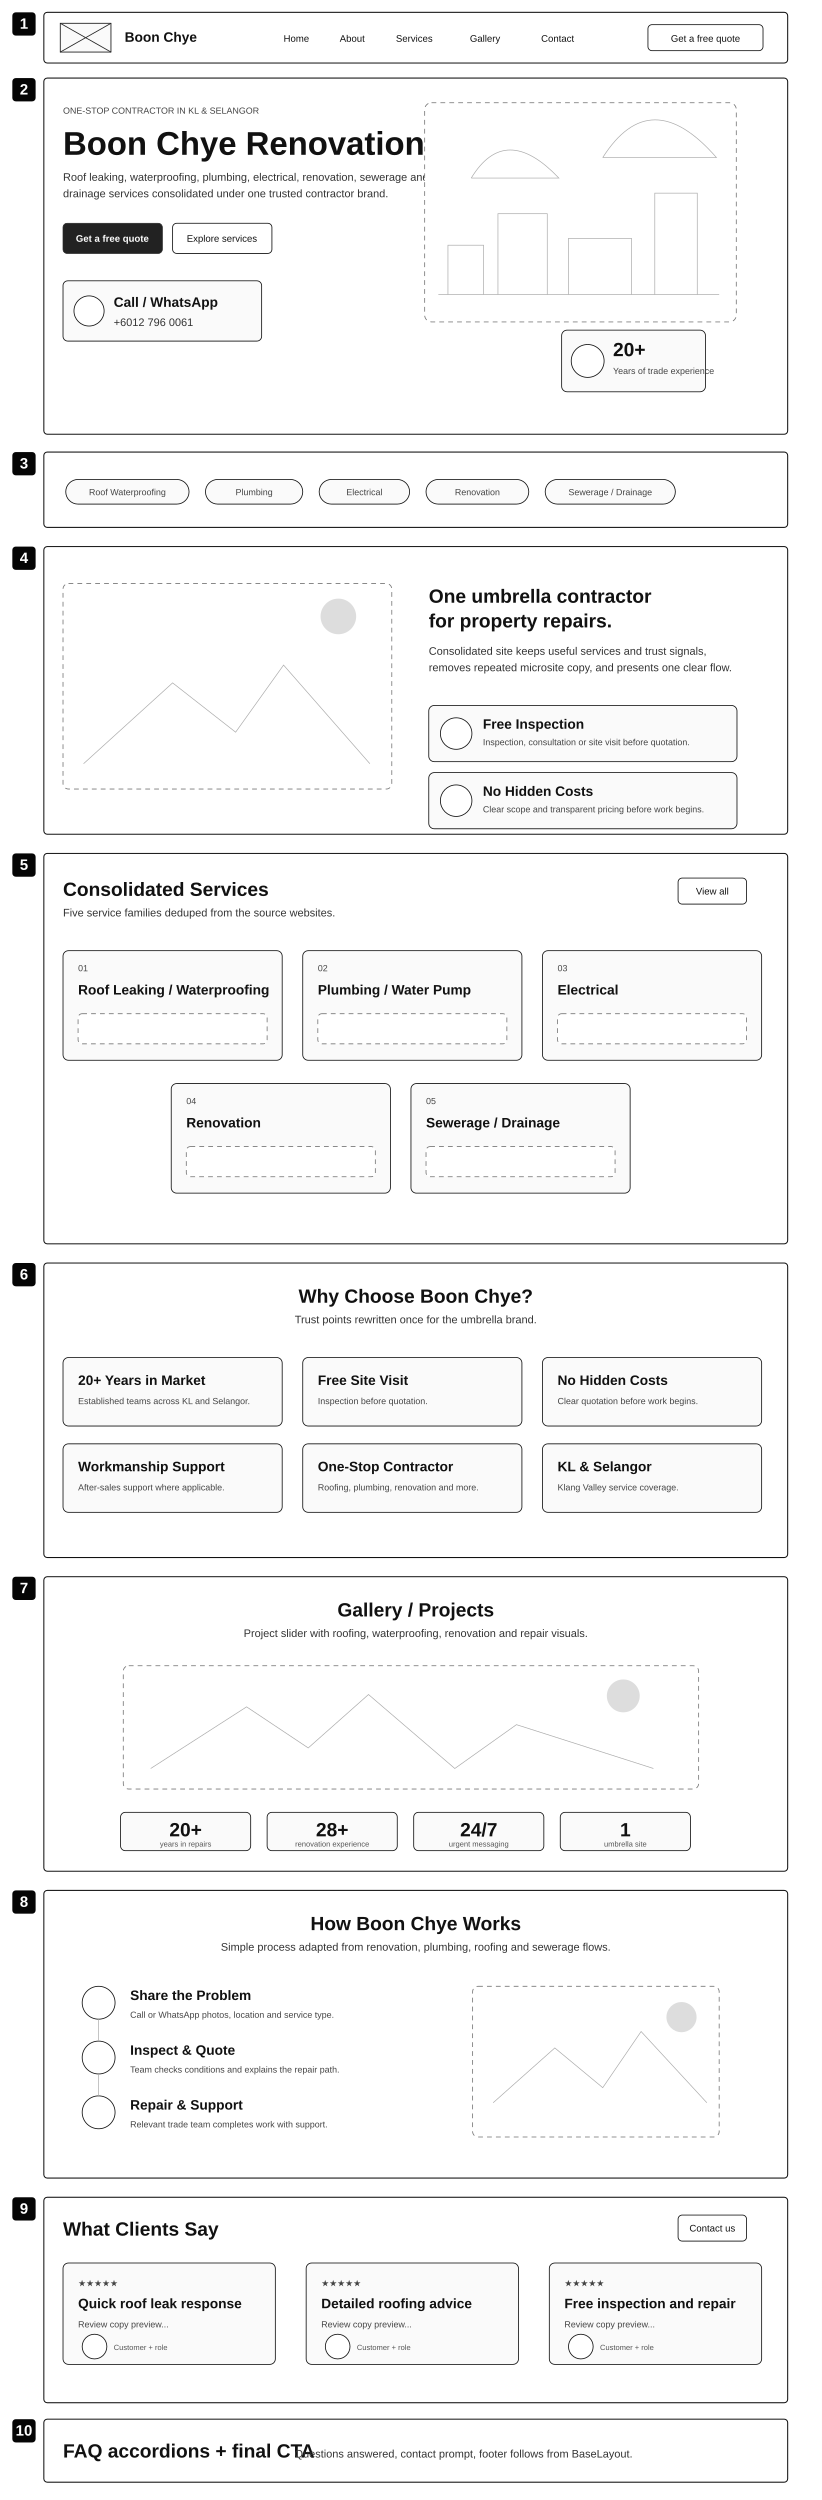
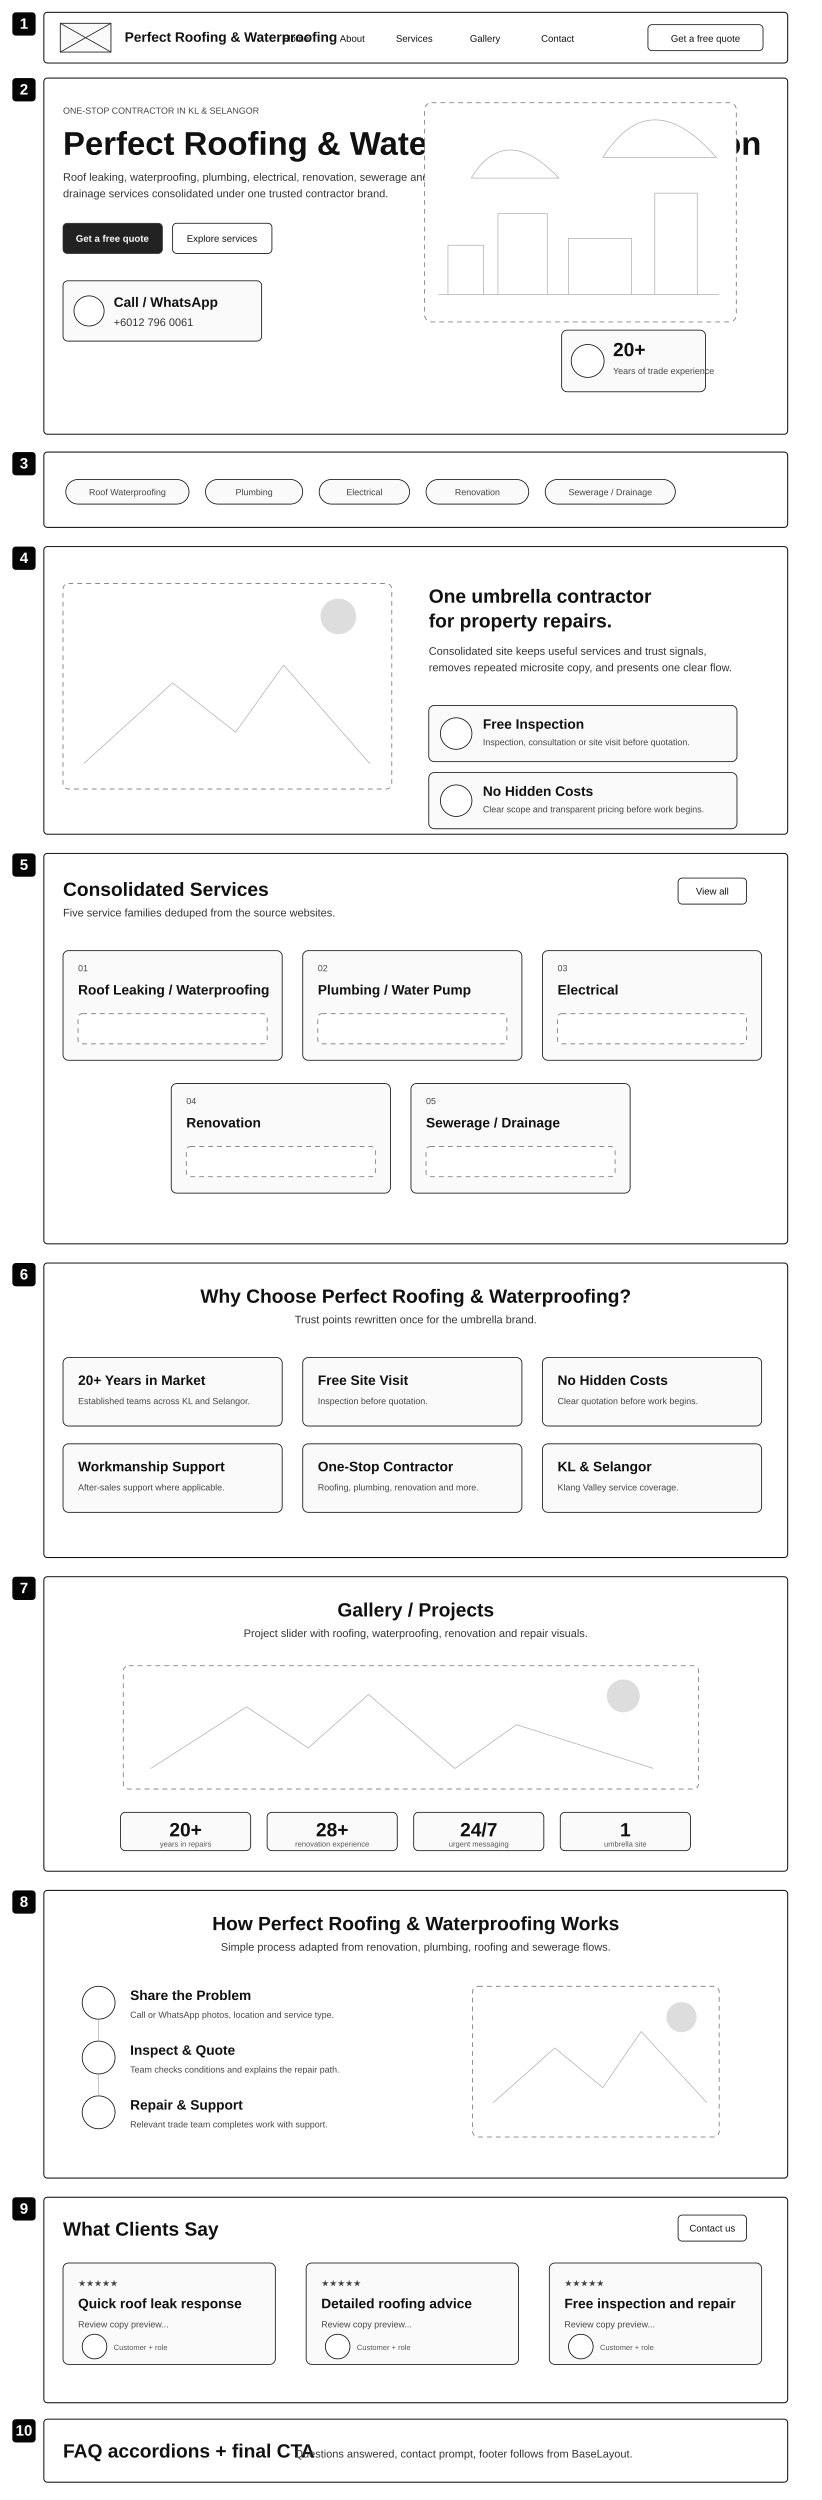
<svg xmlns="http://www.w3.org/2000/svg" width="1200" height="3650" viewBox="0 0 1200 3650">
  <defs>
    <style>
      .bg{fill:#fff}.panel{fill:#fff;stroke:#111;stroke-width:1.5}.soft{fill:#fafafa;stroke:#111;stroke-width:1.2}.dash{fill:#fff;stroke:#777;stroke-width:1.2;stroke-dasharray:7 6}.label{fill:#050505}.labelText{font-family:Arial,sans-serif;font-size:22px;font-weight:700;fill:#fff}.h1{font-family:Arial,sans-serif;font-size:48px;font-weight:800;fill:#111}.h2{font-family:Arial,sans-serif;font-size:28px;font-weight:800;fill:#111}.h3{font-family:Arial,sans-serif;font-size:20px;font-weight:800;fill:#111}.p{font-family:Arial,sans-serif;font-size:16px;fill:#333}.small{font-family:Arial,sans-serif;font-size:13px;fill:#444}.tiny{font-family:Arial,sans-serif;font-size:11px;fill:#555}.nav{font-family:Arial,sans-serif;font-size:14px;fill:#111}.btn{fill:#fff;stroke:#111;stroke-width:1.2}.btnDark{fill:#222;stroke:#222}.btnDarkText{font-family:Arial,sans-serif;font-size:14px;font-weight:700;fill:#fff}.line{stroke:#222;stroke-width:1.2;fill:none}.thin{stroke:#aaa;stroke-width:1;fill:none}.dot{fill:#ddd}.iconCircle{fill:#fff;stroke:#111;stroke-width:1.2}
    </style>
  </defs>
  <rect class="bg" width="1200" height="3650" />
  <rect class="label" x="18" y="18" width="34" height="34" rx="5" />
  <text class="labelText" x="35" y="42" text-anchor="middle">1</text>
  <rect class="panel" x="64" y="18" width="1086" height="74" rx="5" />
  <rect class="soft" x="88" y="34" width="74" height="42" />
  <path class="line" d="M88 34l74 42M162 34L88 76" />
-   <text class="h3" x="182" y="61">Boon Chye</text>
+   <text class="h3" x="182" y="61">Perfect Roofing &amp; Waterproofing</text>
  <text class="nav" x="414" y="61">Home</text>
  <text class="nav" x="496" y="61">About</text>
  <text class="nav" x="578" y="61">Services</text>
  <text class="nav" x="686" y="61">Gallery</text>
  <text class="nav" x="790" y="61">Contact</text>
  <rect class="btn" x="946" y="36" width="168" height="38" rx="6" />
  <text class="nav" x="1030" y="61" text-anchor="middle">Get a free quote</text>
  <rect class="label" x="18" y="114" width="34" height="34" rx="5" />
  <text class="labelText" x="35" y="138" text-anchor="middle">2</text>
  <rect class="panel" x="64" y="114" width="1086" height="520" rx="5" />
  <text class="small" x="92" y="166">ONE-STOP CONTRACTOR IN KL &amp; SELANGOR</text>
-   <text class="h1" x="92" y="226">Boon Chye Renovation</text>
+   <text class="h1" x="92" y="226">Perfect Roofing &amp; Waterproofing Renovation</text>
  <text class="p" x="92" y="264">Roof leaking, waterproofing, plumbing, electrical, renovation, sewerage and</text>
  <text class="p" x="92" y="288">drainage services consolidated under one trusted contractor brand.</text>
  <rect class="btnDark" x="92" y="326" width="145" height="44" rx="6" />
  <text class="btnDarkText" x="164" y="353" text-anchor="middle">Get a free quote</text>
  <rect class="btn" x="252" y="326" width="145" height="44" rx="6" />
  <text class="nav" x="324" y="353" text-anchor="middle">Explore services</text>
  <rect class="soft" x="92" y="410" width="290" height="88" rx="7" />
  <circle class="iconCircle" cx="130" cy="454" r="22" />
  <text class="h3" x="166" y="448">Call / WhatsApp</text>
  <text class="p" x="166" y="476">+6012 796 0061</text>
  <rect class="dash" x="620" y="150" width="455" height="320" rx="10" />
  <path class="thin" d="M640 430h410M654 430v-72h52v72M727 430v-118h72v118M830 430v-82h92v82M956 430v-148h62v148" />
  <path class="thin" d="M688 260q50-82 128 0h-128M880 230q70-110 166 0h-166" />
  <rect class="soft" x="820" y="482" width="210" height="90" rx="8" />
  <circle class="iconCircle" cx="858" cy="527" r="24" />
  <text class="h2" x="895" y="520">20+</text>
  <text class="small" x="895" y="546">Years of trade experience</text>
  <rect class="label" x="18" y="660" width="34" height="34" rx="5" />
  <text class="labelText" x="35" y="684" text-anchor="middle">3</text>
  <rect class="panel" x="64" y="660" width="1086" height="110" rx="5" />
  <g transform="translate(96 700)">
    <rect class="soft" width="180" height="36" rx="18" />
    <text class="small" x="90" y="23" text-anchor="middle">Roof Waterproofing</text>
    <rect class="soft" x="204" width="142" height="36" rx="18" />
    <text class="small" x="275" y="23" text-anchor="middle">Plumbing</text>
    <rect class="soft" x="370" width="132" height="36" rx="18" />
    <text class="small" x="436" y="23" text-anchor="middle">Electrical</text>
    <rect class="soft" x="526" width="150" height="36" rx="18" />
    <text class="small" x="601" y="23" text-anchor="middle">Renovation</text>
    <rect class="soft" x="700" width="190" height="36" rx="18" />
    <text class="small" x="795" y="23" text-anchor="middle">Sewerage / Drainage</text>
  </g>
  <rect class="label" x="18" y="798" width="34" height="34" rx="5" />
  <text class="labelText" x="35" y="822" text-anchor="middle">4</text>
  <rect class="panel" x="64" y="798" width="1086" height="420" rx="5" />
  <rect class="dash" x="92" y="852" width="480" height="300" rx="8" />
  <path class="thin" d="M122 1115l130-118 92 72 70-98 126 144" />
  <circle class="dot" cx="494" cy="900" r="26" />
  <text class="h2" x="626" y="880">One umbrella contractor</text>
  <text class="h2" x="626" y="916">for property repairs.</text>
  <text class="p" x="626" y="956">Consolidated site keeps useful services and trust signals,</text>
  <text class="p" x="626" y="980">removes repeated microsite copy, and presents one clear flow.</text>
  <rect class="soft" x="626" y="1030" width="450" height="82" rx="8" />
  <circle class="iconCircle" cx="666" cy="1071" r="23" />
  <text class="h3" x="705" y="1064">Free Inspection</text>
  <text class="small" x="705" y="1088">Inspection, consultation or site visit before quotation.</text>
  <rect class="soft" x="626" y="1128" width="450" height="82" rx="8" />
  <circle class="iconCircle" cx="666" cy="1169" r="23" />
  <text class="h3" x="705" y="1162">No Hidden Costs</text>
  <text class="small" x="705" y="1186">Clear scope and transparent pricing before work begins.</text>
  <rect class="label" x="18" y="1246" width="34" height="34" rx="5" />
  <text class="labelText" x="35" y="1270" text-anchor="middle">5</text>
  <rect class="panel" x="64" y="1246" width="1086" height="570" rx="5" />
  <text class="h2" x="92" y="1308">Consolidated Services</text>
  <text class="p" x="92" y="1338">Five service families deduped from the source websites.</text>
  <rect class="btn" x="990" y="1282" width="100" height="38" rx="6" />
  <text class="nav" x="1040" y="1306" text-anchor="middle">View all</text>
  <g transform="translate(92 1388)">
    <rect class="soft" width="320" height="160" rx="8" />
    <text class="small" x="22" y="30">01</text>
    <text class="h3" x="22" y="64">Roof Leaking / Waterproofing</text>
    <rect class="dash" x="22" y="92" width="276" height="44" rx="6" />
    <rect class="soft" x="350" width="320" height="160" rx="8" />
    <text class="small" x="372" y="30">02</text>
    <text class="h3" x="372" y="64">Plumbing / Water Pump</text>
    <rect class="dash" x="372" y="92" width="276" height="44" rx="6" />
    <rect class="soft" x="700" width="320" height="160" rx="8" />
    <text class="small" x="722" y="30">03</text>
    <text class="h3" x="722" y="64">Electrical</text>
    <rect class="dash" x="722" y="92" width="276" height="44" rx="6" />
  </g>
  <g transform="translate(250 1582)">
    <rect class="soft" width="320" height="160" rx="8" />
    <text class="small" x="22" y="30">04</text>
    <text class="h3" x="22" y="64">Renovation</text>
    <rect class="dash" x="22" y="92" width="276" height="44" rx="6" />
    <rect class="soft" x="350" width="320" height="160" rx="8" />
    <text class="small" x="372" y="30">05</text>
    <text class="h3" x="372" y="64">Sewerage / Drainage</text>
    <rect class="dash" x="372" y="92" width="276" height="44" rx="6" />
  </g>
  <rect class="label" x="18" y="1844" width="34" height="34" rx="5" />
  <text class="labelText" x="35" y="1868" text-anchor="middle">6</text>
  <rect class="panel" x="64" y="1844" width="1086" height="430" rx="5" />
-   <text class="h2" x="607" y="1902" text-anchor="middle">Why Choose Boon Chye?</text>
+   <text class="h2" x="607" y="1902" text-anchor="middle">Why Choose Perfect Roofing &amp; Waterproofing?</text>
  <text class="p" x="607" y="1932" text-anchor="middle">Trust points rewritten once for the umbrella brand.</text>
  <g transform="translate(92 1982)">
    <rect class="soft" width="320" height="100" rx="8" />
    <text class="h3" x="22" y="40">20+ Years in Market</text>
    <text class="small" x="22" y="68">Established teams across KL and Selangor.</text>
    <rect class="soft" x="350" width="320" height="100" rx="8" />
    <text class="h3" x="372" y="40">Free Site Visit</text>
    <text class="small" x="372" y="68">Inspection before quotation.</text>
    <rect class="soft" x="700" width="320" height="100" rx="8" />
    <text class="h3" x="722" y="40">No Hidden Costs</text>
    <text class="small" x="722" y="68">Clear quotation before work begins.</text>
    <rect class="soft" y="126" width="320" height="100" rx="8" />
    <text class="h3" x="22" y="166">Workmanship Support</text>
    <text class="small" x="22" y="194">After-sales support where applicable.</text>
    <rect class="soft" x="350" y="126" width="320" height="100" rx="8" />
    <text class="h3" x="372" y="166">One-Stop Contractor</text>
    <text class="small" x="372" y="194">Roofing, plumbing, renovation and more.</text>
    <rect class="soft" x="700" y="126" width="320" height="100" rx="8" />
    <text class="h3" x="722" y="166">KL &amp; Selangor</text>
    <text class="small" x="722" y="194">Klang Valley service coverage.</text>
  </g>
  <rect class="label" x="18" y="2302" width="34" height="34" rx="5" />
  <text class="labelText" x="35" y="2326" text-anchor="middle">7</text>
  <rect class="panel" x="64" y="2302" width="1086" height="430" rx="5" />
  <text class="h2" x="607" y="2360" text-anchor="middle">Gallery / Projects</text>
  <text class="p" x="607" y="2390" text-anchor="middle">Project slider with roofing, waterproofing, renovation and repair visuals.</text>
  <rect class="dash" x="180" y="2432" width="840" height="180" rx="8" />
  <path class="thin" d="M220 2582l140-90 90 60 88-78 126 108 90-64 200 64" />
  <circle class="dot" cx="910" cy="2476" r="24" />
  <g transform="translate(176 2646)">
    <rect class="soft" width="190" height="56" rx="7" />
    <text class="h2" x="95" y="35" text-anchor="middle">20+</text>
    <text class="tiny" x="95" y="50" text-anchor="middle">years in repairs</text>
    <rect class="soft" x="214" width="190" height="56" rx="7" />
    <text class="h2" x="309" y="35" text-anchor="middle">28+</text>
    <text class="tiny" x="309" y="50" text-anchor="middle">renovation experience</text>
    <rect class="soft" x="428" width="190" height="56" rx="7" />
    <text class="h2" x="523" y="35" text-anchor="middle">24/7</text>
    <text class="tiny" x="523" y="50" text-anchor="middle">urgent messaging</text>
    <rect class="soft" x="642" width="190" height="56" rx="7" />
    <text class="h2" x="737" y="35" text-anchor="middle">1</text>
    <text class="tiny" x="737" y="50" text-anchor="middle">umbrella site</text>
  </g>
  <rect class="label" x="18" y="2760" width="34" height="34" rx="5" />
  <text class="labelText" x="35" y="2784" text-anchor="middle">8</text>
  <rect class="panel" x="64" y="2760" width="1086" height="420" rx="5" />
-   <text class="h2" x="607" y="2818" text-anchor="middle">How Boon Chye Works</text>
+   <text class="h2" x="607" y="2818" text-anchor="middle">How Perfect Roofing &amp; Waterproofing Works</text>
  <text class="p" x="607" y="2848" text-anchor="middle">Simple process adapted from renovation, plumbing, roofing and sewerage flows.</text>
  <g transform="translate(120 2900)">
    <circle class="iconCircle" cx="24" cy="24" r="24" />
    <text class="h3" x="70" y="20">Share the Problem</text>
    <text class="small" x="70" y="46">Call or WhatsApp photos, location and service type.</text>
    <circle class="iconCircle" cx="24" cy="104" r="24" />
    <text class="h3" x="70" y="100">Inspect &amp; Quote</text>
    <text class="small" x="70" y="126">Team checks conditions and explains the repair path.</text>
    <circle class="iconCircle" cx="24" cy="184" r="24" />
    <text class="h3" x="70" y="180">Repair &amp; Support</text>
    <text class="small" x="70" y="206">Relevant trade team completes work with support.</text>
    <path class="thin" d="M24 48v32M24 128v32" />
  </g>
  <rect class="dash" x="690" y="2900" width="360" height="220" rx="8" />
  <path class="thin" d="M720 3070l90-80 70 58 56-82 96 104" />
  <circle class="dot" cx="995" cy="2945" r="22" />
  <rect class="label" x="18" y="3208" width="34" height="34" rx="5" />
  <text class="labelText" x="35" y="3232" text-anchor="middle">9</text>
  <rect class="panel" x="64" y="3208" width="1086" height="300" rx="5" />
  <text class="h2" x="92" y="3264">What Clients Say</text>
  <rect class="btn" x="990" y="3234" width="100" height="38" rx="6" />
  <text class="nav" x="1040" y="3258" text-anchor="middle">Contact us</text>
  <g transform="translate(92 3304)">
    <rect class="soft" width="310" height="148" rx="8" />
    <text class="small" x="22" y="34">★★★★★</text>
    <text class="h3" x="22" y="66">Quick roof leak response</text>
    <text class="small" x="22" y="94">Review copy preview...</text>
    <circle class="iconCircle" cx="46" cy="122" r="18" />
    <text class="tiny" x="74" y="127">Customer + role</text>
    <rect class="soft" x="355" width="310" height="148" rx="8" />
    <text class="small" x="377" y="34">★★★★★</text>
    <text class="h3" x="377" y="66">Detailed roofing advice</text>
    <text class="small" x="377" y="94">Review copy preview...</text>
    <circle class="iconCircle" cx="401" cy="122" r="18" />
    <text class="tiny" x="429" y="127">Customer + role</text>
    <rect class="soft" x="710" width="310" height="148" rx="8" />
    <text class="small" x="732" y="34">★★★★★</text>
    <text class="h3" x="732" y="66">Free inspection and repair</text>
    <text class="small" x="732" y="94">Review copy preview...</text>
    <circle class="iconCircle" cx="756" cy="122" r="18" />
    <text class="tiny" x="784" y="127">Customer + role</text>
  </g>
  <rect class="label" x="18" y="3532" width="34" height="34" rx="5" />
  <text class="labelText" x="35" y="3556" text-anchor="middle">10</text>
  <rect class="panel" x="64" y="3532" width="1086" height="92" rx="5" />
  <text class="h2" x="92" y="3588">FAQ accordions + final CTA</text>
  <text class="p" x="430" y="3588">Questions answered, contact prompt, footer follows from BaseLayout.</text>
</svg>
